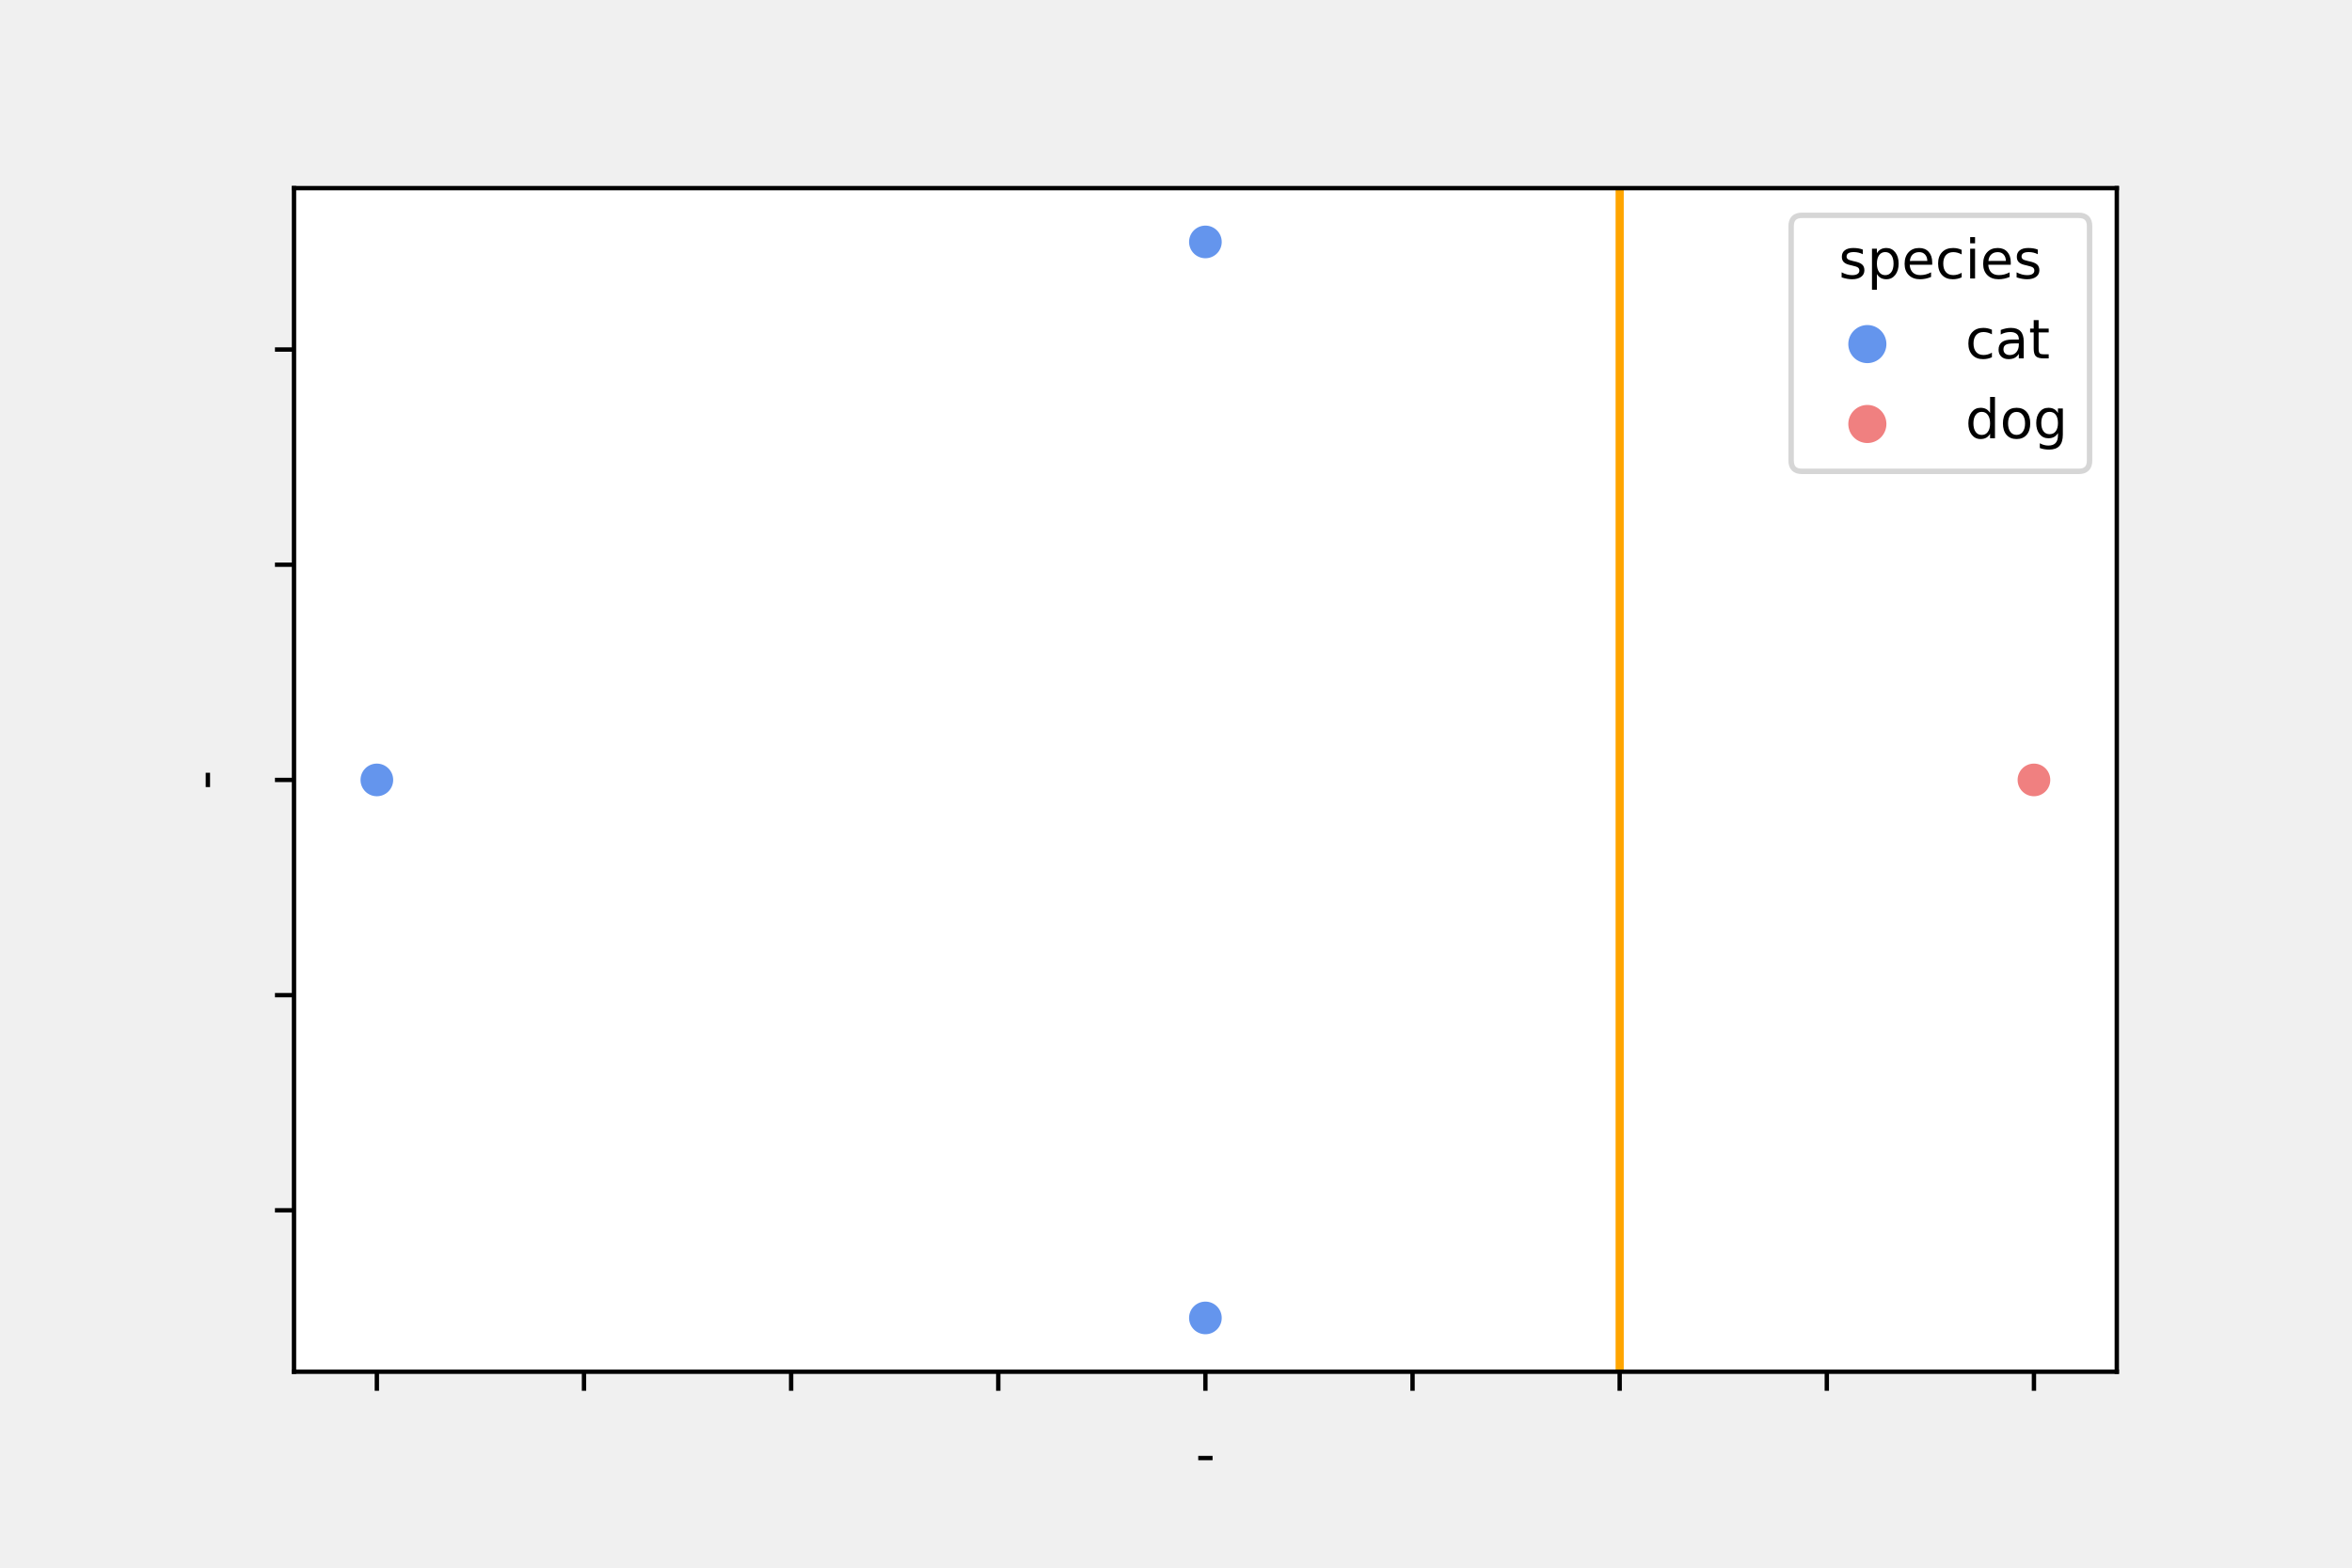
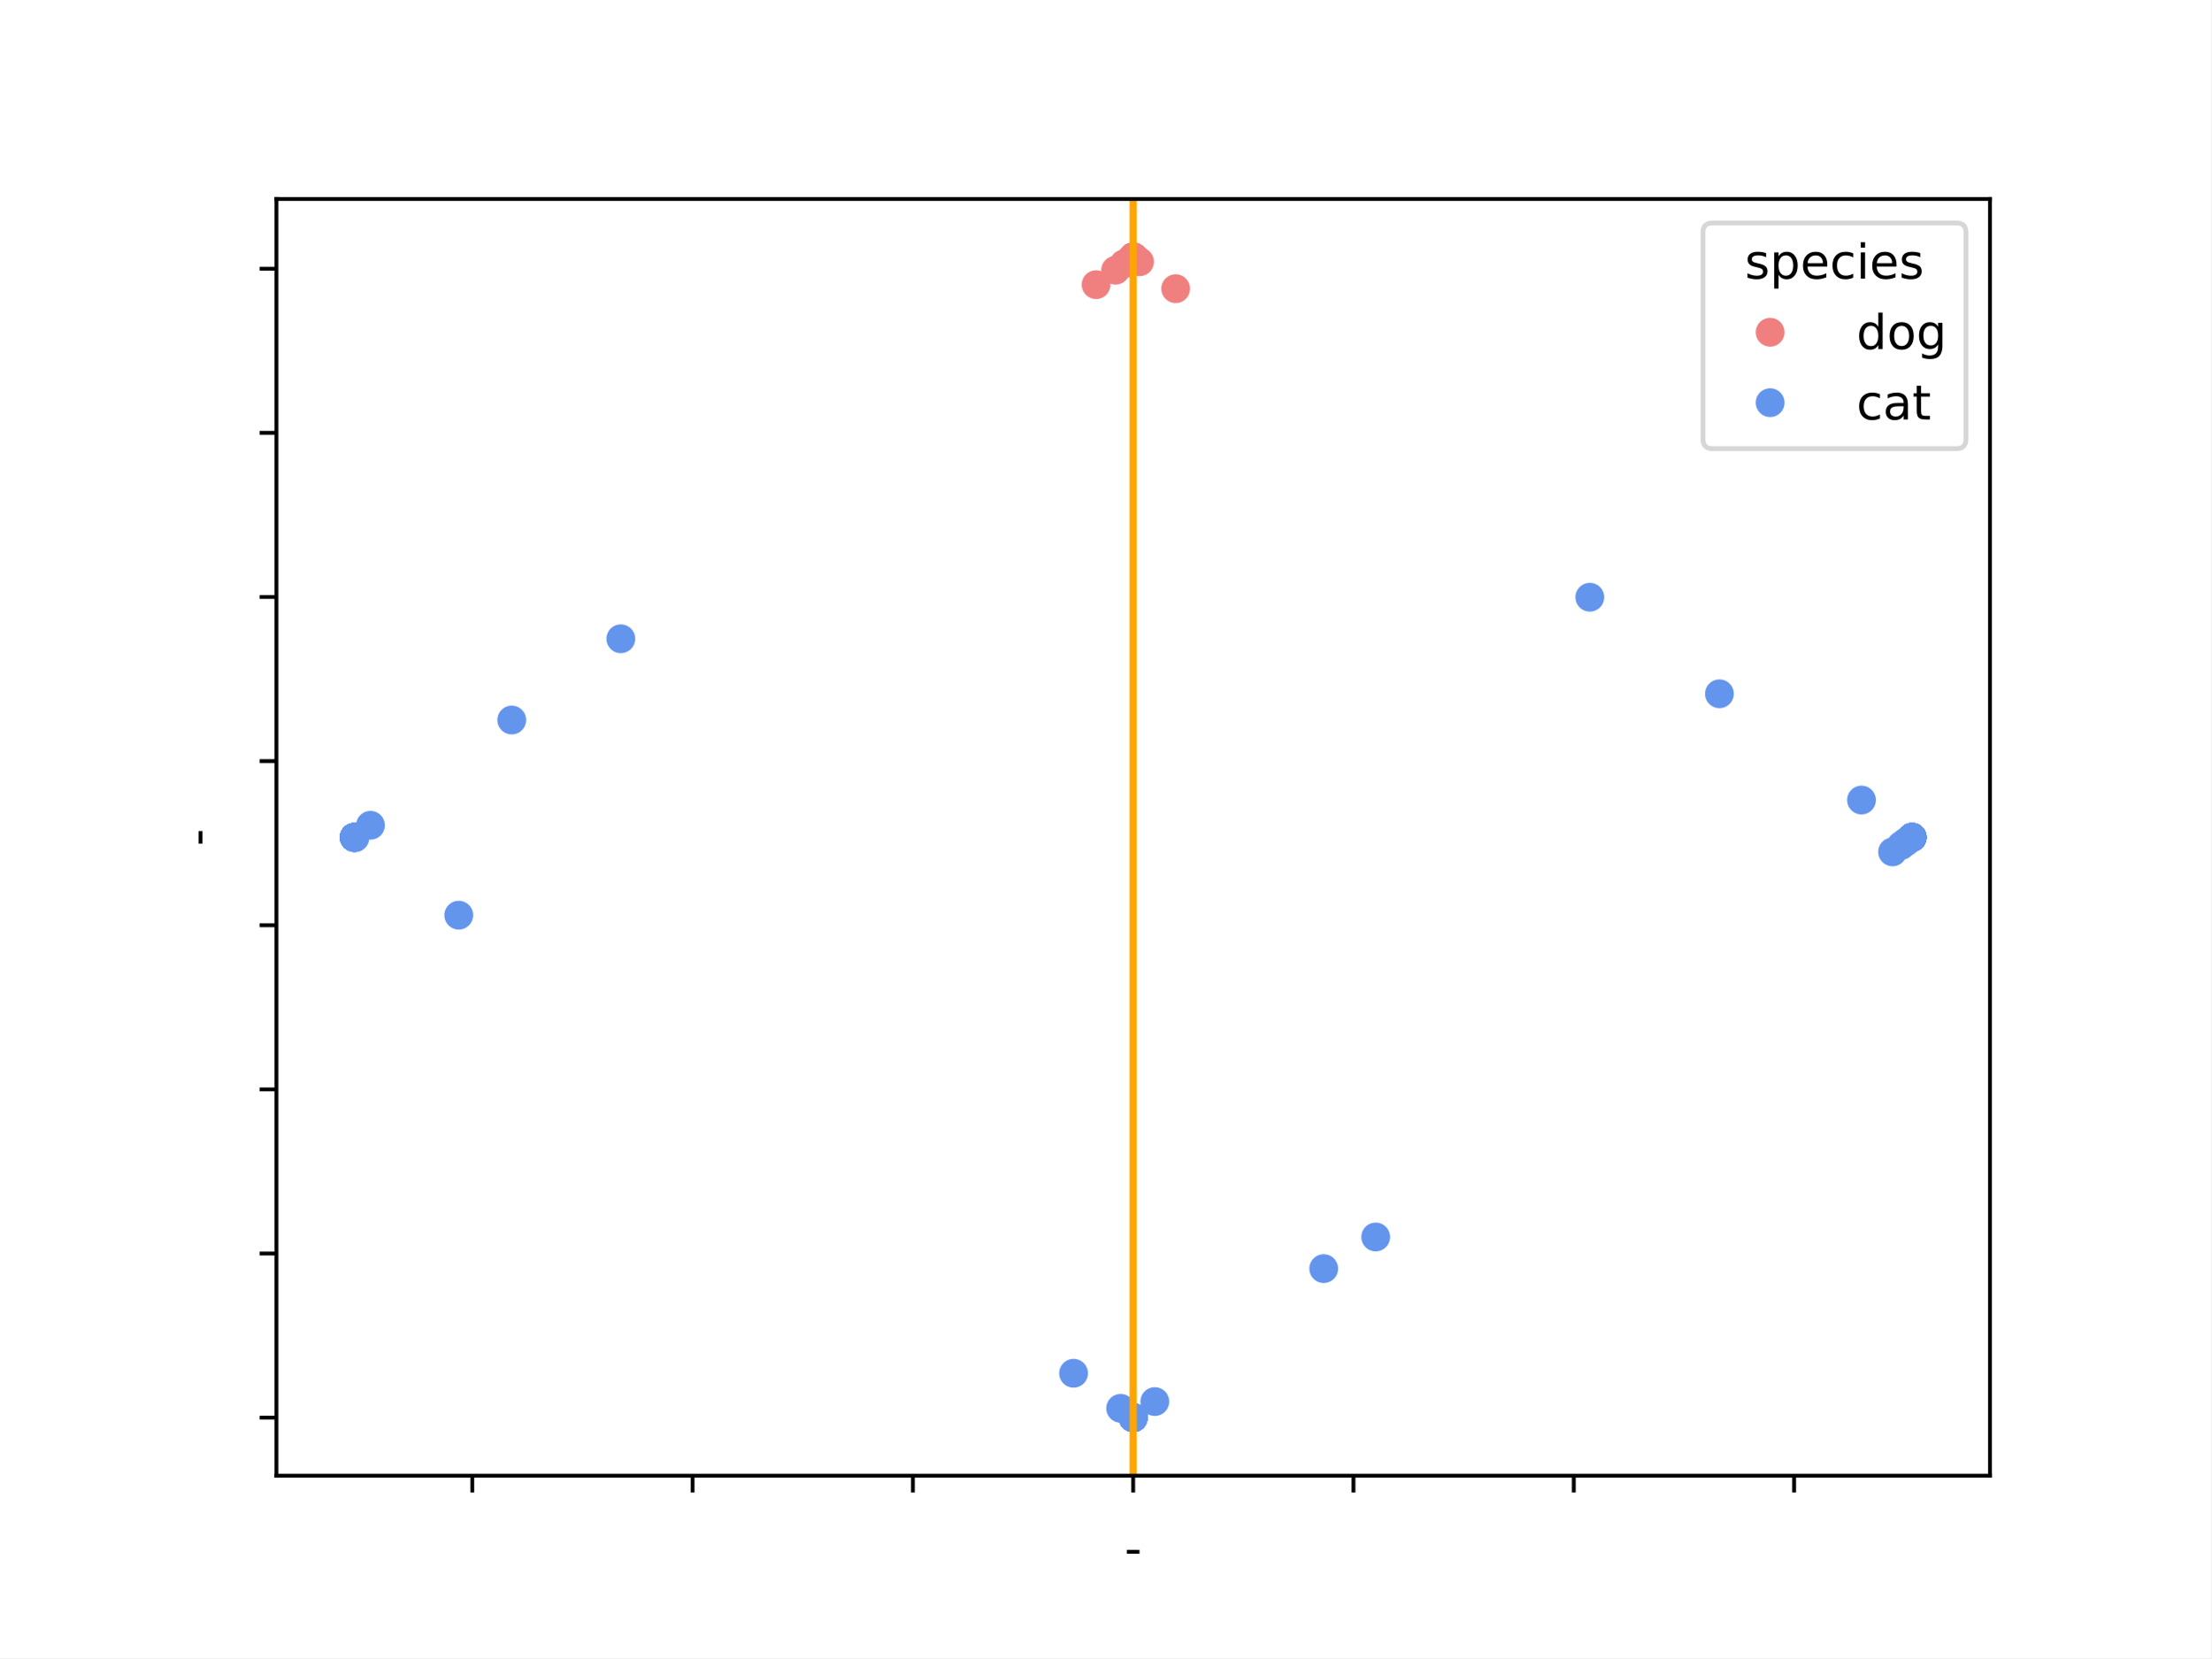
- <svg xmlns="http://www.w3.org/2000/svg" xmlns:xlink="http://www.w3.org/1999/xlink" width="432pt" height="288pt" viewBox="0 0 432 288" version="1.1">
+ <svg xmlns="http://www.w3.org/2000/svg" xmlns:xlink="http://www.w3.org/1999/xlink" width="460.8pt" height="345.6pt" viewBox="0 0 460.8 345.6" version="1.1">
  <defs>
    <style type="text/css">*{stroke-linejoin: round; stroke-linecap: butt}</style>
  </defs>
  <g id="figure_1">
    <g id="patch_1">
-       <path d="M 0 288  L 432 288  L 432 0  L 0 0  L 0 288  z " style="fill: none" />
+       <path d="M 0 345.6  L 460.8 345.6  L 460.8 0  L 0 0  z " style="fill: #ffffff" />
    </g>
    <g id="axes_1">
      <g id="patch_2">
-         <path d="M 54 252  L 388.8 252  L 388.8 34.56  L 54 34.56  z " style="fill: #ffffff" />
+         <path d="M 57.6 307.584  L 414.72 307.584  L 414.72 41.472  L 57.6 41.472  z " style="fill: #ffffff" />
      </g>
      <g id="PathCollection_1">
        <defs>
-           <path id="C0_0_7c1ac31b76" d="M 0 3  C 0.796 3 1.559 2.684 2.121 2.121  C 2.684 1.559 3 0.796 3 -0  C 3 -0.796 2.684 -1.559 2.121 -2.121  C 1.559 -2.684 0.796 -3 0 -3  C -0.796 -3 -1.559 -2.684 -2.121 -2.121  C -2.684 -1.559 -3 -0.796 -3 0  C -3 0.796 -2.684 1.559 -2.121 2.121  C -1.559 2.684 -0.796 3 0 3  z " />
+           <path id="C0_0_161a0742ba" d="M 0 3  C 0.796 3 1.559 2.684 2.121 2.121  C 2.684 1.559 3 0.796 3 -0  C 3 -0.796 2.684 -1.559 2.121 -2.121  C 1.559 -2.684 0.796 -3 0 -3  C -0.796 -3 -1.559 -2.684 -2.121 -2.121  C -2.684 -1.559 -3 -0.796 -3 0  C -3 0.796 -2.684 1.559 -2.121 2.121  C -1.559 2.684 -0.796 3 0 3  z " />
        </defs>
-         <g clip-path="url(#p0a32459f41)">
-           <use xlink:href="#C0_0_7c1ac31b76" x="69.218" y="143.28" style="fill: #6495ed" />
-         </g>
-         <g clip-path="url(#p0a32459f41)">
-           <use xlink:href="#C0_0_7c1ac31b76" x="221.4" y="44.444" style="fill: #6495ed" />
-         </g>
-         <g clip-path="url(#p0a32459f41)">
-           <use xlink:href="#C0_0_7c1ac31b76" x="373.582" y="143.28" style="fill: #f08080" />
-         </g>
-         <g clip-path="url(#p0a32459f41)">
-           <use xlink:href="#C0_0_7c1ac31b76" x="221.4" y="242.116" style="fill: #6495ed" />
-         </g>
-       </g>
-       <g id="PathCollection_2" />
-       <g id="PathCollection_3" />
+         <g clip-path="url(#pd7b8ea9a12)">
+           <use xlink:href="#C0_0_161a0742ba" x="236.143" y="53.581" style="fill: #f08080" />
+         </g>
+         <g clip-path="url(#pd7b8ea9a12)">
+           <use xlink:href="#C0_0_161a0742ba" x="77.207" y="172.014" style="fill: #6495ed" />
+         </g>
+         <g clip-path="url(#pd7b8ea9a12)">
+           <use xlink:href="#C0_0_161a0742ba" x="398.487" y="174.528" style="fill: #6495ed" />
+         </g>
+         <g clip-path="url(#pd7b8ea9a12)">
+           <use xlink:href="#C0_0_161a0742ba" x="236.16" y="295.488" style="fill: #6495ed" />
+         </g>
+         <g clip-path="url(#pd7b8ea9a12)">
+           <use xlink:href="#C0_0_161a0742ba" x="236.16" y="53.568" style="fill: #f08080" />
+         </g>
+         <g clip-path="url(#pd7b8ea9a12)">
+           <use xlink:href="#C0_0_161a0742ba" x="236.16" y="295.488" style="fill: #6495ed" />
+         </g>
+         <g clip-path="url(#pd7b8ea9a12)">
+           <use xlink:href="#C0_0_161a0742ba" x="397.884" y="174.978" style="fill: #6495ed" />
+         </g>
+         <g clip-path="url(#pd7b8ea9a12)">
+           <use xlink:href="#C0_0_161a0742ba" x="236.16" y="53.568" style="fill: #f08080" />
+         </g>
+         <g clip-path="url(#pd7b8ea9a12)">
+           <use xlink:href="#C0_0_161a0742ba" x="236.16" y="53.568" style="fill: #f08080" />
+         </g>
+         <g clip-path="url(#pd7b8ea9a12)">
+           <use xlink:href="#C0_0_161a0742ba" x="398.487" y="174.528" style="fill: #6495ed" />
+         </g>
+         <g clip-path="url(#pd7b8ea9a12)">
+           <use xlink:href="#C0_0_161a0742ba" x="236.16" y="53.568" style="fill: #f08080" />
+         </g>
+         <g clip-path="url(#pd7b8ea9a12)">
+           <use xlink:href="#C0_0_161a0742ba" x="398.487" y="174.528" style="fill: #6495ed" />
+         </g>
+         <g clip-path="url(#pd7b8ea9a12)">
+           <use xlink:href="#C0_0_161a0742ba" x="236.16" y="295.488" style="fill: #6495ed" />
+         </g>
+         <g clip-path="url(#pd7b8ea9a12)">
+           <use xlink:href="#C0_0_161a0742ba" x="331.323" y="124.48" style="fill: #6495ed" />
+         </g>
+         <g clip-path="url(#pd7b8ea9a12)">
+           <use xlink:href="#C0_0_161a0742ba" x="398.487" y="174.528" style="fill: #6495ed" />
+         </g>
+         <g clip-path="url(#pd7b8ea9a12)">
+           <use xlink:href="#C0_0_161a0742ba" x="387.944" y="166.754" style="fill: #6495ed" />
+         </g>
+         <g clip-path="url(#pd7b8ea9a12)">
+           <use xlink:href="#C0_0_161a0742ba" x="398.487" y="174.528" style="fill: #6495ed" />
+         </g>
+         <g clip-path="url(#pd7b8ea9a12)">
+           <use xlink:href="#C0_0_161a0742ba" x="236.16" y="53.568" style="fill: #f08080" />
+         </g>
+         <g clip-path="url(#pd7b8ea9a12)">
+           <use xlink:href="#C0_0_161a0742ba" x="236.16" y="53.568" style="fill: #f08080" />
+         </g>
+         <g clip-path="url(#pd7b8ea9a12)">
+           <use xlink:href="#C0_0_161a0742ba" x="236.16" y="53.568" style="fill: #f08080" />
+         </g>
+         <g clip-path="url(#pd7b8ea9a12)">
+           <use xlink:href="#C0_0_161a0742ba" x="236.16" y="53.568" style="fill: #f08080" />
+         </g>
+         <g clip-path="url(#pd7b8ea9a12)">
+           <use xlink:href="#C0_0_161a0742ba" x="398.487" y="174.528" style="fill: #6495ed" />
+         </g>
+         <g clip-path="url(#pd7b8ea9a12)">
+           <use xlink:href="#C0_0_161a0742ba" x="223.737" y="286.231" style="fill: #6495ed" />
+         </g>
+         <g clip-path="url(#pd7b8ea9a12)">
+           <use xlink:href="#C0_0_161a0742ba" x="73.956" y="174.62" style="fill: #6495ed" />
+         </g>
+         <g clip-path="url(#pd7b8ea9a12)">
+           <use xlink:href="#C0_0_161a0742ba" x="236.16" y="53.568" style="fill: #f08080" />
+         </g>
+         <g clip-path="url(#pd7b8ea9a12)">
+           <use xlink:href="#C0_0_161a0742ba" x="236.16" y="295.488" style="fill: #6495ed" />
+         </g>
+         <g clip-path="url(#pd7b8ea9a12)">
+           <use xlink:href="#C0_0_161a0742ba" x="245.014" y="60.165" style="fill: #f08080" />
+         </g>
+         <g clip-path="url(#pd7b8ea9a12)">
+           <use xlink:href="#C0_0_161a0742ba" x="73.833" y="174.528" style="fill: #6495ed" />
+         </g>
+         <g clip-path="url(#pd7b8ea9a12)">
+           <use xlink:href="#C0_0_161a0742ba" x="236.16" y="53.568" style="fill: #f08080" />
+         </g>
+         <g clip-path="url(#pd7b8ea9a12)">
+           <use xlink:href="#C0_0_161a0742ba" x="73.833" y="174.528" style="fill: #6495ed" />
+         </g>
+         <g clip-path="url(#pd7b8ea9a12)">
+           <use xlink:href="#C0_0_161a0742ba" x="236.16" y="295.488" style="fill: #6495ed" />
+         </g>
+         <g clip-path="url(#pd7b8ea9a12)">
+           <use xlink:href="#C0_0_161a0742ba" x="398.487" y="174.528" style="fill: #6495ed" />
+         </g>
+         <g clip-path="url(#pd7b8ea9a12)">
+           <use xlink:href="#C0_0_161a0742ba" x="73.833" y="174.528" style="fill: #6495ed" />
+         </g>
+         <g clip-path="url(#pd7b8ea9a12)">
+           <use xlink:href="#C0_0_161a0742ba" x="236.16" y="295.488" style="fill: #6495ed" />
+         </g>
+         <g clip-path="url(#pd7b8ea9a12)">
+           <use xlink:href="#C0_0_161a0742ba" x="73.833" y="174.528" style="fill: #6495ed" />
+         </g>
+         <g clip-path="url(#pd7b8ea9a12)">
+           <use xlink:href="#C0_0_161a0742ba" x="73.833" y="174.528" style="fill: #6495ed" />
+         </g>
+         <g clip-path="url(#pd7b8ea9a12)">
+           <use xlink:href="#C0_0_161a0742ba" x="236.16" y="53.568" style="fill: #f08080" />
+         </g>
+         <g clip-path="url(#pd7b8ea9a12)">
+           <use xlink:href="#C0_0_161a0742ba" x="236.16" y="53.568" style="fill: #f08080" />
+         </g>
+         <g clip-path="url(#pd7b8ea9a12)">
+           <use xlink:href="#C0_0_161a0742ba" x="236.16" y="53.568" style="fill: #f08080" />
+         </g>
+         <g clip-path="url(#pd7b8ea9a12)">
+           <use xlink:href="#C0_0_161a0742ba" x="398.487" y="174.528" style="fill: #6495ed" />
+         </g>
+         <g clip-path="url(#pd7b8ea9a12)">
+           <use xlink:href="#C0_0_161a0742ba" x="398.487" y="174.528" style="fill: #6495ed" />
+         </g>
+         <g clip-path="url(#pd7b8ea9a12)">
+           <use xlink:href="#C0_0_161a0742ba" x="236.16" y="53.568" style="fill: #f08080" />
+         </g>
+         <g clip-path="url(#pd7b8ea9a12)">
+           <use xlink:href="#C0_0_161a0742ba" x="398.485" y="174.53" style="fill: #6495ed" />
+         </g>
+         <g clip-path="url(#pd7b8ea9a12)">
+           <use xlink:href="#C0_0_161a0742ba" x="236.156" y="53.571" style="fill: #f08080" />
+         </g>
+         <g clip-path="url(#pd7b8ea9a12)">
+           <use xlink:href="#C0_0_161a0742ba" x="236.16" y="53.568" style="fill: #f08080" />
+         </g>
+         <g clip-path="url(#pd7b8ea9a12)">
+           <use xlink:href="#C0_0_161a0742ba" x="236.876" y="54.101" style="fill: #f08080" />
+         </g>
+         <g clip-path="url(#pd7b8ea9a12)">
+           <use xlink:href="#C0_0_161a0742ba" x="398.487" y="174.528" style="fill: #6495ed" />
+         </g>
+         <g clip-path="url(#pd7b8ea9a12)">
+           <use xlink:href="#C0_0_161a0742ba" x="233.548" y="293.542" style="fill: #6495ed" />
+         </g>
+         <g clip-path="url(#pd7b8ea9a12)">
+           <use xlink:href="#C0_0_161a0742ba" x="398.487" y="174.528" style="fill: #6495ed" />
+         </g>
+         <g clip-path="url(#pd7b8ea9a12)">
+           <use xlink:href="#C0_0_161a0742ba" x="398.487" y="174.528" style="fill: #6495ed" />
+         </g>
+         <g clip-path="url(#pd7b8ea9a12)">
+           <use xlink:href="#C0_0_161a0742ba" x="236.16" y="53.568" style="fill: #f08080" />
+         </g>
+         <g clip-path="url(#pd7b8ea9a12)">
+           <use xlink:href="#C0_0_161a0742ba" x="397.112" y="175.553" style="fill: #6495ed" />
+         </g>
+         <g clip-path="url(#pd7b8ea9a12)">
+           <use xlink:href="#C0_0_161a0742ba" x="236.16" y="295.488" style="fill: #6495ed" />
+         </g>
+         <g clip-path="url(#pd7b8ea9a12)">
+           <use xlink:href="#C0_0_161a0742ba" x="236.16" y="295.488" style="fill: #6495ed" />
+         </g>
+         <g clip-path="url(#pd7b8ea9a12)">
+           <use xlink:href="#C0_0_161a0742ba" x="236.16" y="295.488" style="fill: #6495ed" />
+         </g>
+         <g clip-path="url(#pd7b8ea9a12)">
+           <use xlink:href="#C0_0_161a0742ba" x="236.16" y="295.488" style="fill: #6495ed" />
+         </g>
+         <g clip-path="url(#pd7b8ea9a12)">
+           <use xlink:href="#C0_0_161a0742ba" x="236.16" y="295.488" style="fill: #6495ed" />
+         </g>
+         <g clip-path="url(#pd7b8ea9a12)">
+           <use xlink:href="#C0_0_161a0742ba" x="236.16" y="53.568" style="fill: #f08080" />
+         </g>
+         <g clip-path="url(#pd7b8ea9a12)">
+           <use xlink:href="#C0_0_161a0742ba" x="286.703" y="257.826" style="fill: #6495ed" />
+         </g>
+         <g clip-path="url(#pd7b8ea9a12)">
+           <use xlink:href="#C0_0_161a0742ba" x="237.49" y="54.559" style="fill: #f08080" />
+         </g>
+         <g clip-path="url(#pd7b8ea9a12)">
+           <use xlink:href="#C0_0_161a0742ba" x="236.16" y="295.488" style="fill: #6495ed" />
+         </g>
+         <g clip-path="url(#pd7b8ea9a12)">
+           <use xlink:href="#C0_0_161a0742ba" x="398.487" y="174.528" style="fill: #6495ed" />
+         </g>
+         <g clip-path="url(#pd7b8ea9a12)">
+           <use xlink:href="#C0_0_161a0742ba" x="398.487" y="174.528" style="fill: #6495ed" />
+         </g>
+         <g clip-path="url(#pd7b8ea9a12)">
+           <use xlink:href="#C0_0_161a0742ba" x="236.16" y="295.488" style="fill: #6495ed" />
+         </g>
+         <g clip-path="url(#pd7b8ea9a12)">
+           <use xlink:href="#C0_0_161a0742ba" x="236.16" y="53.568" style="fill: #f08080" />
+         </g>
+         <g clip-path="url(#pd7b8ea9a12)">
+           <use xlink:href="#C0_0_161a0742ba" x="398.487" y="174.528" style="fill: #6495ed" />
+         </g>
+         <g clip-path="url(#pd7b8ea9a12)">
+           <use xlink:href="#C0_0_161a0742ba" x="73.833" y="174.528" style="fill: #6495ed" />
+         </g>
+         <g clip-path="url(#pd7b8ea9a12)">
+           <use xlink:href="#C0_0_161a0742ba" x="236.16" y="295.488" style="fill: #6495ed" />
+         </g>
+         <g clip-path="url(#pd7b8ea9a12)">
+           <use xlink:href="#C0_0_161a0742ba" x="73.833" y="174.528" style="fill: #6495ed" />
+         </g>
+         <g clip-path="url(#pd7b8ea9a12)">
+           <use xlink:href="#C0_0_161a0742ba" x="394.42" y="177.559" style="fill: #6495ed" />
+         </g>
+         <g clip-path="url(#pd7b8ea9a12)">
+           <use xlink:href="#C0_0_161a0742ba" x="398.487" y="174.528" style="fill: #6495ed" />
+         </g>
+         <g clip-path="url(#pd7b8ea9a12)">
+           <use xlink:href="#C0_0_161a0742ba" x="275.867" y="264.419" style="fill: #6495ed" />
+         </g>
+         <g clip-path="url(#pd7b8ea9a12)">
+           <use xlink:href="#C0_0_161a0742ba" x="398.486" y="174.527" style="fill: #6495ed" />
+         </g>
+         <g clip-path="url(#pd7b8ea9a12)">
+           <use xlink:href="#C0_0_161a0742ba" x="73.833" y="174.528" style="fill: #6495ed" />
+         </g>
+         <g clip-path="url(#pd7b8ea9a12)">
+           <use xlink:href="#C0_0_161a0742ba" x="73.833" y="174.528" style="fill: #6495ed" />
+         </g>
+         <g clip-path="url(#pd7b8ea9a12)">
+           <use xlink:href="#C0_0_161a0742ba" x="236.134" y="295.469" style="fill: #6495ed" />
+         </g>
+         <g clip-path="url(#pd7b8ea9a12)">
+           <use xlink:href="#C0_0_161a0742ba" x="236.16" y="295.488" style="fill: #6495ed" />
+         </g>
+         <g clip-path="url(#pd7b8ea9a12)">
+           <use xlink:href="#C0_0_161a0742ba" x="236.16" y="53.568" style="fill: #f08080" />
+         </g>
+         <g clip-path="url(#pd7b8ea9a12)">
+           <use xlink:href="#C0_0_161a0742ba" x="398.486" y="174.529" style="fill: #6495ed" />
+         </g>
+         <g clip-path="url(#pd7b8ea9a12)">
+           <use xlink:href="#C0_0_161a0742ba" x="73.833" y="174.528" style="fill: #6495ed" />
+         </g>
+         <g clip-path="url(#pd7b8ea9a12)">
+           <use xlink:href="#C0_0_161a0742ba" x="358.335" y="144.608" style="fill: #6495ed" />
+         </g>
+         <g clip-path="url(#pd7b8ea9a12)">
+           <use xlink:href="#C0_0_161a0742ba" x="236.16" y="295.488" style="fill: #6495ed" />
+         </g>
+         <g clip-path="url(#pd7b8ea9a12)">
+           <use xlink:href="#C0_0_161a0742ba" x="398.487" y="174.528" style="fill: #6495ed" />
+         </g>
+         <g clip-path="url(#pd7b8ea9a12)">
+           <use xlink:href="#C0_0_161a0742ba" x="398.487" y="174.528" style="fill: #6495ed" />
+         </g>
+         <g clip-path="url(#pd7b8ea9a12)">
+           <use xlink:href="#C0_0_161a0742ba" x="398.487" y="174.528" style="fill: #6495ed" />
+         </g>
+         <g clip-path="url(#pd7b8ea9a12)">
+           <use xlink:href="#C0_0_161a0742ba" x="398.384" y="174.604" style="fill: #6495ed" />
+         </g>
+         <g clip-path="url(#pd7b8ea9a12)">
+           <use xlink:href="#C0_0_161a0742ba" x="398.487" y="174.528" style="fill: #6495ed" />
+         </g>
+         <g clip-path="url(#pd7b8ea9a12)">
+           <use xlink:href="#C0_0_161a0742ba" x="398.487" y="174.528" style="fill: #6495ed" />
+         </g>
+         <g clip-path="url(#pd7b8ea9a12)">
+           <use xlink:href="#C0_0_161a0742ba" x="73.833" y="174.528" style="fill: #6495ed" />
+         </g>
+         <g clip-path="url(#pd7b8ea9a12)">
+           <use xlink:href="#C0_0_161a0742ba" x="73.833" y="174.528" style="fill: #6495ed" />
+         </g>
+         <g clip-path="url(#pd7b8ea9a12)">
+           <use xlink:href="#C0_0_161a0742ba" x="236.158" y="53.57" style="fill: #f08080" />
+         </g>
+         <g clip-path="url(#pd7b8ea9a12)">
+           <use xlink:href="#C0_0_161a0742ba" x="398.487" y="174.528" style="fill: #6495ed" />
+         </g>
+         <g clip-path="url(#pd7b8ea9a12)">
+           <use xlink:href="#C0_0_161a0742ba" x="396.215" y="176.221" style="fill: #6495ed" />
+         </g>
+         <g clip-path="url(#pd7b8ea9a12)">
+           <use xlink:href="#C0_0_161a0742ba" x="398.487" y="174.528" style="fill: #6495ed" />
+         </g>
+         <g clip-path="url(#pd7b8ea9a12)">
+           <use xlink:href="#C0_0_161a0742ba" x="236.161" y="295.487" style="fill: #6495ed" />
+         </g>
+         <g clip-path="url(#pd7b8ea9a12)">
+           <use xlink:href="#C0_0_161a0742ba" x="236.15" y="295.481" style="fill: #6495ed" />
+         </g>
+         <g clip-path="url(#pd7b8ea9a12)">
+           <use xlink:href="#C0_0_161a0742ba" x="234.269" y="54.977" style="fill: #f08080" />
+         </g>
+         <g clip-path="url(#pd7b8ea9a12)">
+           <use xlink:href="#C0_0_161a0742ba" x="236.16" y="53.568" style="fill: #f08080" />
+         </g>
+         <g clip-path="url(#pd7b8ea9a12)">
+           <use xlink:href="#C0_0_161a0742ba" x="106.649" y="150.074" style="fill: #6495ed" />
+         </g>
+         <g clip-path="url(#pd7b8ea9a12)">
+           <use xlink:href="#C0_0_161a0742ba" x="236.16" y="53.568" style="fill: #f08080" />
+         </g>
+         <g clip-path="url(#pd7b8ea9a12)">
+           <use xlink:href="#C0_0_161a0742ba" x="73.833" y="174.528" style="fill: #6495ed" />
+         </g>
+         <g clip-path="url(#pd7b8ea9a12)">
+           <use xlink:href="#C0_0_161a0742ba" x="236.16" y="295.488" style="fill: #6495ed" />
+         </g>
+         <g clip-path="url(#pd7b8ea9a12)">
+           <use xlink:href="#C0_0_161a0742ba" x="236.16" y="295.488" style="fill: #6495ed" />
+         </g>
+         <g clip-path="url(#pd7b8ea9a12)">
+           <use xlink:href="#C0_0_161a0742ba" x="232.493" y="56.314" style="fill: #f08080" />
+         </g>
+         <g clip-path="url(#pd7b8ea9a12)">
+           <use xlink:href="#C0_0_161a0742ba" x="236.16" y="53.568" style="fill: #f08080" />
+         </g>
+         <g clip-path="url(#pd7b8ea9a12)">
+           <use xlink:href="#C0_0_161a0742ba" x="236.16" y="295.488" style="fill: #6495ed" />
+         </g>
+         <g clip-path="url(#pd7b8ea9a12)">
+           <use xlink:href="#C0_0_161a0742ba" x="236.16" y="53.568" style="fill: #f08080" />
+         </g>
+         <g clip-path="url(#pd7b8ea9a12)">
+           <use xlink:href="#C0_0_161a0742ba" x="236.16" y="295.488" style="fill: #6495ed" />
+         </g>
+         <g clip-path="url(#pd7b8ea9a12)">
+           <use xlink:href="#C0_0_161a0742ba" x="236.16" y="295.488" style="fill: #6495ed" />
+         </g>
+         <g clip-path="url(#pd7b8ea9a12)">
+           <use xlink:href="#C0_0_161a0742ba" x="236.127" y="53.593" style="fill: #f08080" />
+         </g>
+         <g clip-path="url(#pd7b8ea9a12)">
+           <use xlink:href="#C0_0_161a0742ba" x="236.16" y="53.568" style="fill: #f08080" />
+         </g>
+         <g clip-path="url(#pd7b8ea9a12)">
+           <use xlink:href="#C0_0_161a0742ba" x="398.487" y="174.528" style="fill: #6495ed" />
+         </g>
+         <g clip-path="url(#pd7b8ea9a12)">
+           <use xlink:href="#C0_0_161a0742ba" x="95.605" y="190.752" style="fill: #6495ed" />
+         </g>
+         <g clip-path="url(#pd7b8ea9a12)">
+           <use xlink:href="#C0_0_161a0742ba" x="236.16" y="295.488" style="fill: #6495ed" />
+         </g>
+         <g clip-path="url(#pd7b8ea9a12)">
+           <use xlink:href="#C0_0_161a0742ba" x="236.16" y="295.488" style="fill: #6495ed" />
+         </g>
+         <g clip-path="url(#pd7b8ea9a12)">
+           <use xlink:href="#C0_0_161a0742ba" x="236.16" y="295.488" style="fill: #6495ed" />
+         </g>
+         <g clip-path="url(#pd7b8ea9a12)">
+           <use xlink:href="#C0_0_161a0742ba" x="73.833" y="174.528" style="fill: #6495ed" />
+         </g>
+         <g clip-path="url(#pd7b8ea9a12)">
+           <use xlink:href="#C0_0_161a0742ba" x="236.16" y="53.568" style="fill: #f08080" />
+         </g>
+         <g clip-path="url(#pd7b8ea9a12)">
+           <use xlink:href="#C0_0_161a0742ba" x="398.487" y="174.528" style="fill: #6495ed" />
+         </g>
+         <g clip-path="url(#pd7b8ea9a12)">
+           <use xlink:href="#C0_0_161a0742ba" x="73.833" y="174.528" style="fill: #6495ed" />
+         </g>
+         <g clip-path="url(#pd7b8ea9a12)">
+           <use xlink:href="#C0_0_161a0742ba" x="236.16" y="53.568" style="fill: #f08080" />
+         </g>
+         <g clip-path="url(#pd7b8ea9a12)">
+           <use xlink:href="#C0_0_161a0742ba" x="236.16" y="53.568" style="fill: #f08080" />
+         </g>
+         <g clip-path="url(#pd7b8ea9a12)">
+           <use xlink:href="#C0_0_161a0742ba" x="240.663" y="292.133" style="fill: #6495ed" />
+         </g>
+         <g clip-path="url(#pd7b8ea9a12)">
+           <use xlink:href="#C0_0_161a0742ba" x="236.16" y="295.488" style="fill: #6495ed" />
+         </g>
+         <g clip-path="url(#pd7b8ea9a12)">
+           <use xlink:href="#C0_0_161a0742ba" x="398.487" y="174.528" style="fill: #6495ed" />
+         </g>
+         <g clip-path="url(#pd7b8ea9a12)">
+           <use xlink:href="#C0_0_161a0742ba" x="236.16" y="295.488" style="fill: #6495ed" />
+         </g>
+         <g clip-path="url(#pd7b8ea9a12)">
+           <use xlink:href="#C0_0_161a0742ba" x="73.833" y="174.528" style="fill: #6495ed" />
+         </g>
+         <g clip-path="url(#pd7b8ea9a12)">
+           <use xlink:href="#C0_0_161a0742ba" x="236.16" y="295.488" style="fill: #6495ed" />
+         </g>
+         <g clip-path="url(#pd7b8ea9a12)">
+           <use xlink:href="#C0_0_161a0742ba" x="236.16" y="295.488" style="fill: #6495ed" />
+         </g>
+         <g clip-path="url(#pd7b8ea9a12)">
+           <use xlink:href="#C0_0_161a0742ba" x="398.487" y="174.528" style="fill: #6495ed" />
+         </g>
+         <g clip-path="url(#pd7b8ea9a12)">
+           <use xlink:href="#C0_0_161a0742ba" x="398.487" y="174.528" style="fill: #6495ed" />
+         </g>
+         <g clip-path="url(#pd7b8ea9a12)">
+           <use xlink:href="#C0_0_161a0742ba" x="236.16" y="53.568" style="fill: #f08080" />
+         </g>
+         <g clip-path="url(#pd7b8ea9a12)">
+           <use xlink:href="#C0_0_161a0742ba" x="236.16" y="53.568" style="fill: #f08080" />
+         </g>
+         <g clip-path="url(#pd7b8ea9a12)">
+           <use xlink:href="#C0_0_161a0742ba" x="228.428" y="59.33" style="fill: #f08080" />
+         </g>
+         <g clip-path="url(#pd7b8ea9a12)">
+           <use xlink:href="#C0_0_161a0742ba" x="236.16" y="53.568" style="fill: #f08080" />
+         </g>
+         <g clip-path="url(#pd7b8ea9a12)">
+           <use xlink:href="#C0_0_161a0742ba" x="73.833" y="174.528" style="fill: #6495ed" />
+         </g>
+         <g clip-path="url(#pd7b8ea9a12)">
+           <use xlink:href="#C0_0_161a0742ba" x="73.833" y="174.528" style="fill: #6495ed" />
+         </g>
+         <g clip-path="url(#pd7b8ea9a12)">
+           <use xlink:href="#C0_0_161a0742ba" x="129.378" y="133.138" style="fill: #6495ed" />
+         </g>
+         <g clip-path="url(#pd7b8ea9a12)">
+           <use xlink:href="#C0_0_161a0742ba" x="398.487" y="174.528" style="fill: #6495ed" />
+         </g>
+         <g clip-path="url(#pd7b8ea9a12)">
+           <use xlink:href="#C0_0_161a0742ba" x="398.452" y="174.554" style="fill: #6495ed" />
+         </g>
+         <g clip-path="url(#pd7b8ea9a12)">
+           <use xlink:href="#C0_0_161a0742ba" x="236.515" y="53.834" style="fill: #f08080" />
+         </g>
+         <g clip-path="url(#pd7b8ea9a12)">
+           <use xlink:href="#C0_0_161a0742ba" x="73.833" y="174.528" style="fill: #6495ed" />
+         </g>
+         <g clip-path="url(#pd7b8ea9a12)">
+           <use xlink:href="#C0_0_161a0742ba" x="73.833" y="174.528" style="fill: #6495ed" />
+         </g>
+         <g clip-path="url(#pd7b8ea9a12)">
+           <use xlink:href="#C0_0_161a0742ba" x="73.833" y="174.528" style="fill: #6495ed" />
+         </g>
+         <g clip-path="url(#pd7b8ea9a12)">
+           <use xlink:href="#C0_0_161a0742ba" x="236.16" y="53.568" style="fill: #f08080" />
+         </g>
+         <g clip-path="url(#pd7b8ea9a12)">
+           <use xlink:href="#C0_0_161a0742ba" x="398.487" y="174.528" style="fill: #6495ed" />
+         </g>
+         <g clip-path="url(#pd7b8ea9a12)">
+           <use xlink:href="#C0_0_161a0742ba" x="73.833" y="174.528" style="fill: #6495ed" />
+         </g>
+         <g clip-path="url(#pd7b8ea9a12)">
+           <use xlink:href="#C0_0_161a0742ba" x="236.161" y="295.487" style="fill: #6495ed" />
+         </g>
+         <g clip-path="url(#pd7b8ea9a12)">
+           <use xlink:href="#C0_0_161a0742ba" x="236.16" y="53.568" style="fill: #f08080" />
+         </g>
+         <g clip-path="url(#pd7b8ea9a12)">
+           <use xlink:href="#C0_0_161a0742ba" x="236.16" y="295.488" style="fill: #6495ed" />
+         </g>
+       </g>
      <g id="matplotlib.axis_1">
        <g id="xtick_1">
          <g id="line2d_1">
            <defs>
-               <path id="mc8112e1669" d="M 0 0  L 0 3.5  " style="stroke: #000000; stroke-width: 0.8" />
+               <path id="m1e0f37a543" d="M 0 0  L 0 3.5  " style="stroke: #000000; stroke-width: 0.8" />
            </defs>
            <g>
-               <use xlink:href="#mc8112e1669" x="69.218" y="252" style="stroke: #000000; stroke-width: 0.8" />
+               <use xlink:href="#m1e0f37a543" x="98.421" y="307.584" style="stroke: #000000; stroke-width: 0.8" />
            </g>
          </g>
        </g>
        <g id="xtick_2">
          <g id="line2d_2">
            <g>
-               <use xlink:href="#mc8112e1669" x="107.264" y="252" style="stroke: #000000; stroke-width: 0.8" />
+               <use xlink:href="#m1e0f37a543" x="144.334" y="307.584" style="stroke: #000000; stroke-width: 0.8" />
            </g>
          </g>
        </g>
        <g id="xtick_3">
          <g id="line2d_3">
            <g>
-               <use xlink:href="#mc8112e1669" x="145.309" y="252" style="stroke: #000000; stroke-width: 0.8" />
+               <use xlink:href="#m1e0f37a543" x="190.247" y="307.584" style="stroke: #000000; stroke-width: 0.8" />
            </g>
          </g>
        </g>
        <g id="xtick_4">
          <g id="line2d_4">
            <g>
-               <use xlink:href="#mc8112e1669" x="183.355" y="252" style="stroke: #000000; stroke-width: 0.8" />
+               <use xlink:href="#m1e0f37a543" x="236.16" y="307.584" style="stroke: #000000; stroke-width: 0.8" />
            </g>
          </g>
        </g>
        <g id="xtick_5">
          <g id="line2d_5">
            <g>
-               <use xlink:href="#mc8112e1669" x="221.4" y="252" style="stroke: #000000; stroke-width: 0.8" />
+               <use xlink:href="#m1e0f37a543" x="282.073" y="307.584" style="stroke: #000000; stroke-width: 0.8" />
            </g>
          </g>
        </g>
        <g id="xtick_6">
          <g id="line2d_6">
            <g>
-               <use xlink:href="#mc8112e1669" x="259.445" y="252" style="stroke: #000000; stroke-width: 0.8" />
+               <use xlink:href="#m1e0f37a543" x="327.986" y="307.584" style="stroke: #000000; stroke-width: 0.8" />
            </g>
          </g>
        </g>
        <g id="xtick_7">
          <g id="line2d_7">
            <g>
-               <use xlink:href="#mc8112e1669" x="297.491" y="252" style="stroke: #000000; stroke-width: 0.8" />
-             </g>
-           </g>
-         </g>
-         <g id="xtick_8">
-           <g id="line2d_8">
-             <g>
-               <use xlink:href="#mc8112e1669" x="335.536" y="252" style="stroke: #000000; stroke-width: 0.8" />
-             </g>
-           </g>
-         </g>
-         <g id="xtick_9">
-           <g id="line2d_9">
-             <g>
-               <use xlink:href="#mc8112e1669" x="373.582" y="252" style="stroke: #000000; stroke-width: 0.8" />
+               <use xlink:href="#m1e0f37a543" x="373.899" y="307.584" style="stroke: #000000; stroke-width: 0.8" />
            </g>
          </g>
        </g>
        <g id="text_1">
-           <g transform="translate(219.5961 270.5984)scale(0.1 -0.1)">
+           <g transform="translate(234.3561 326.1824) scale(0.1 -0.1)">
            <defs>
              <path id="DejaVuSans-2d" d="M 313 2009  L 1997 2009  L 1997 1497  L 313 1497  L 313 2009  z " transform="scale(0.015625)" />
            </defs>
            <use xlink:href="#DejaVuSans-2d" />
          </g>
        </g>
      </g>
      <g id="matplotlib.axis_2">
        <g id="ytick_1">
+           <g id="line2d_8">
+             <defs>
+               <path id="mf8a4e800e2" d="M 0 0  L -3.5 0  " style="stroke: #000000; stroke-width: 0.8" />
+             </defs>
+             <g>
+               <use xlink:href="#mf8a4e800e2" x="57.6" y="295.488" style="stroke: #000000; stroke-width: 0.8" />
+             </g>
+           </g>
+         </g>
+         <g id="ytick_2">
+           <g id="line2d_9">
+             <g>
+               <use xlink:href="#mf8a4e800e2" x="57.6" y="261.275" style="stroke: #000000; stroke-width: 0.8" />
+             </g>
+           </g>
+         </g>
+         <g id="ytick_3">
          <g id="line2d_10">
-             <defs>
-               <path id="m864d914cfe" d="M 0 0  L -3.5 0  " style="stroke: #000000; stroke-width: 0.8" />
-             </defs>
-             <g>
-               <use xlink:href="#m864d914cfe" x="54" y="222.349" style="stroke: #000000; stroke-width: 0.8" />
-             </g>
-           </g>
-         </g>
-         <g id="ytick_2">
+             <g>
+               <use xlink:href="#mf8a4e800e2" x="57.6" y="227.063" style="stroke: #000000; stroke-width: 0.8" />
+             </g>
+           </g>
+         </g>
+         <g id="ytick_4">
          <g id="line2d_11">
            <g>
-               <use xlink:href="#m864d914cfe" x="54" y="182.815" style="stroke: #000000; stroke-width: 0.8" />
-             </g>
-           </g>
-         </g>
-         <g id="ytick_3">
+               <use xlink:href="#mf8a4e800e2" x="57.6" y="192.85" style="stroke: #000000; stroke-width: 0.8" />
+             </g>
+           </g>
+         </g>
+         <g id="ytick_5">
          <g id="line2d_12">
            <g>
-               <use xlink:href="#m864d914cfe" x="54" y="143.28" style="stroke: #000000; stroke-width: 0.8" />
-             </g>
-           </g>
-         </g>
-         <g id="ytick_4">
+               <use xlink:href="#mf8a4e800e2" x="57.6" y="158.637" style="stroke: #000000; stroke-width: 0.8" />
+             </g>
+           </g>
+         </g>
+         <g id="ytick_6">
          <g id="line2d_13">
            <g>
-               <use xlink:href="#m864d914cfe" x="54" y="103.745" style="stroke: #000000; stroke-width: 0.8" />
-             </g>
-           </g>
-         </g>
-         <g id="ytick_5">
+               <use xlink:href="#mf8a4e800e2" x="57.6" y="124.425" style="stroke: #000000; stroke-width: 0.8" />
+             </g>
+           </g>
+         </g>
+         <g id="ytick_7">
          <g id="line2d_14">
            <g>
-               <use xlink:href="#m864d914cfe" x="54" y="64.211" style="stroke: #000000; stroke-width: 0.8" />
+               <use xlink:href="#mf8a4e800e2" x="57.6" y="90.212" style="stroke: #000000; stroke-width: 0.8" />
+             </g>
+           </g>
+         </g>
+         <g id="ytick_8">
+           <g id="line2d_15">
+             <g>
+               <use xlink:href="#mf8a4e800e2" x="57.6" y="55.999" style="stroke: #000000; stroke-width: 0.8" />
            </g>
          </g>
        </g>
        <g id="text_2">
-           <g transform="translate(40.92031 145.0839)rotate(-90)scale(0.1 -0.1)">
+           <g transform="translate(44.52031 176.3319) rotate(-90) scale(0.1 -0.1)">
            <use xlink:href="#DejaVuSans-2d" />
          </g>
        </g>
      </g>
-       <g id="line2d_15">
-         <path d="M 297.491 252  L 297.491 34.56  " clip-path="url(#p0a32459f41)" style="fill: none; stroke: #ffa500; stroke-width: 1.5; stroke-linecap: square" />
+       <g id="line2d_16" />
+       <g id="line2d_17" />
+       <g id="line2d_18">
+         <path d="M 236.16 307.584  L 236.16 41.472  " clip-path="url(#pd7b8ea9a12)" style="fill: none; stroke: #ffa500; stroke-width: 1.5; stroke-linecap: square" />
      </g>
      <g id="patch_3">
-         <path d="M 54 252  L 54 34.56  " style="fill: none; stroke: #000000; stroke-width: 0.8; stroke-linejoin: miter; stroke-linecap: square" />
+         <path d="M 57.6 307.584  L 57.6 41.472  " style="fill: none; stroke: #000000; stroke-width: 0.8; stroke-linejoin: miter; stroke-linecap: square" />
      </g>
      <g id="patch_4">
-         <path d="M 388.8 252  L 388.8 34.56  " style="fill: none; stroke: #000000; stroke-width: 0.8; stroke-linejoin: miter; stroke-linecap: square" />
+         <path d="M 414.72 307.584  L 414.72 41.472  " style="fill: none; stroke: #000000; stroke-width: 0.8; stroke-linejoin: miter; stroke-linecap: square" />
      </g>
      <g id="patch_5">
-         <path d="M 54 252  L 388.8 252  " style="fill: none; stroke: #000000; stroke-width: 0.8; stroke-linejoin: miter; stroke-linecap: square" />
+         <path d="M 57.6 307.584  L 414.72 307.584  " style="fill: none; stroke: #000000; stroke-width: 0.8; stroke-linejoin: miter; stroke-linecap: square" />
      </g>
      <g id="patch_6">
-         <path d="M 54 34.56  L 388.8 34.56  " style="fill: none; stroke: #000000; stroke-width: 0.8; stroke-linejoin: miter; stroke-linecap: square" />
+         <path d="M 57.6 41.472  L 414.72 41.472  " style="fill: none; stroke: #000000; stroke-width: 0.8; stroke-linejoin: miter; stroke-linecap: square" />
      </g>
      <g id="legend_1">
        <g id="patch_7">
-           <path d="M 330.984 86.594  L 381.8 86.594  Q 383.8 86.594 383.8 84.594  L 383.8 41.56  Q 383.8 39.56 381.8 39.56  L 330.984 39.56  Q 328.984 39.56 328.984 41.56  L 328.984 84.594  Q 328.984 86.594 330.984 86.594  z " style="fill: #ffffff; opacity: 0.8; stroke: #cccccc; stroke-linejoin: miter" />
+           <path d="M 356.904 93.506  L 407.72 93.506  Q 409.72 93.506 409.72 91.506  L 409.72 48.472  Q 409.72 46.472 407.72 46.472  L 356.904 46.472  Q 354.904 46.472 354.904 48.472  L 354.904 91.506  Q 354.904 93.506 356.904 93.506  z " style="fill: #ffffff; opacity: 0.8; stroke: #cccccc; stroke-linejoin: miter" />
        </g>
        <g id="text_3">
-           <g transform="translate(337.7172 51.15844)scale(0.1 -0.1)">
+           <g transform="translate(363.6372 58.07044) scale(0.1 -0.1)">
            <defs>
              <path id="DejaVuSans-73" d="M 2834 3397  L 2834 2853  Q 2591 2978 2328 3040  Q 2066 3103 1784 3103  Q 1356 3103 1142 2972  Q 928 2841 928 2578  Q 928 2378 1081 2264  Q 1234 2150 1697 2047  L 1894 2003  Q 2506 1872 2764 1633  Q 3022 1394 3022 966  Q 3022 478 2636 193  Q 2250 -91 1575 -91  Q 1294 -91 989 -36  Q 684 19 347 128  L 347 722  Q 666 556 975 473  Q 1284 391 1588 391  Q 1994 391 2212 530  Q 2431 669 2431 922  Q 2431 1156 2273 1281  Q 2116 1406 1581 1522  L 1381 1569  Q 847 1681 609 1914  Q 372 2147 372 2553  Q 372 3047 722 3315  Q 1072 3584 1716 3584  Q 2034 3584 2315 3537  Q 2597 3491 2834 3397  z " transform="scale(0.015625)" />
              <path id="DejaVuSans-70" d="M 1159 525  L 1159 -1331  L 581 -1331  L 581 3500  L 1159 3500  L 1159 2969  Q 1341 3281 1617 3432  Q 1894 3584 2278 3584  Q 2916 3584 3314 3078  Q 3713 2572 3713 1747  Q 3713 922 3314 415  Q 2916 -91 2278 -91  Q 1894 -91 1617 61  Q 1341 213 1159 525  z M 3116 1747  Q 3116 2381 2855 2742  Q 2594 3103 2138 3103  Q 1681 3103 1420 2742  Q 1159 2381 1159 1747  Q 1159 1113 1420 752  Q 1681 391 2138 391  Q 2594 391 2855 752  Q 3116 1113 3116 1747  z " transform="scale(0.015625)" />
              <path id="DejaVuSans-65" d="M 3597 1894  L 3597 1613  L 953 1613  Q 991 1019 1311 708  Q 1631 397 2203 397  Q 2534 397 2845 478  Q 3156 559 3463 722  L 3463 178  Q 3153 47 2828 -22  Q 2503 -91 2169 -91  Q 1331 -91 842 396  Q 353 884 353 1716  Q 353 2575 817 3079  Q 1281 3584 2069 3584  Q 2775 3584 3186 3129  Q 3597 2675 3597 1894  z M 3022 2063  Q 3016 2534 2758 2815  Q 2500 3097 2075 3097  Q 1594 3097 1305 2825  Q 1016 2553 972 2059  L 3022 2063  z " transform="scale(0.015625)" />
              <path id="DejaVuSans-63" d="M 3122 3366  L 3122 2828  Q 2878 2963 2633 3030  Q 2388 3097 2138 3097  Q 1578 3097 1268 2742  Q 959 2388 959 1747  Q 959 1106 1268 751  Q 1578 397 2138 397  Q 2388 397 2633 464  Q 2878 531 3122 666  L 3122 134  Q 2881 22 2623 -34  Q 2366 -91 2075 -91  Q 1284 -91 818 406  Q 353 903 353 1747  Q 353 2603 823 3093  Q 1294 3584 2113 3584  Q 2378 3584 2631 3529  Q 2884 3475 3122 3366  z " transform="scale(0.015625)" />
              <path id="DejaVuSans-69" d="M 603 3500  L 1178 3500  L 1178 0  L 603 0  L 603 3500  z M 603 4863  L 1178 4863  L 1178 4134  L 603 4134  L 603 4863  z " transform="scale(0.015625)" />
            </defs>
            <use xlink:href="#DejaVuSans-73" />
            <use xlink:href="#DejaVuSans-70" x="52.1" />
            <use xlink:href="#DejaVuSans-65" x="115.576" />
            <use xlink:href="#DejaVuSans-63" x="177.1" />
            <use xlink:href="#DejaVuSans-69" x="232.08" />
            <use xlink:href="#DejaVuSans-65" x="259.863" />
            <use xlink:href="#DejaVuSans-73" x="321.387" />
          </g>
        </g>
-         <g id="PathCollection_4">
+         <g id="line2d_19">
          <defs>
-             <path id="me34ecd7d36" d="M 0 3  C 0.796 3 1.559 2.684 2.121 2.121  C 2.684 1.559 3 0.796 3 0  C 3 -0.796 2.684 -1.559 2.121 -2.121  C 1.559 -2.684 0.796 -3 0 -3  C -0.796 -3 -1.559 -2.684 -2.121 -2.121  C -2.684 -1.559 -3 -0.796 -3 0  C -3 0.796 -2.684 1.559 -2.121 2.121  C -1.559 2.684 -0.796 3 0 3  z " style="stroke: #6495ed" />
+             <path id="mb9810282e0" d="M 0 3  C 0.796 3 1.559 2.684 2.121 2.121  C 2.684 1.559 3 0.796 3 0  C 3 -0.796 2.684 -1.559 2.121 -2.121  C 1.559 -2.684 0.796 -3 0 -3  C -0.796 -3 -1.559 -2.684 -2.121 -2.121  C -2.684 -1.559 -3 -0.796 -3 0  C -3 0.796 -2.684 1.559 -2.121 2.121  C -1.559 2.684 -0.796 3 0 3  z " />
          </defs>
          <g>
-             <use xlink:href="#me34ecd7d36" x="342.984" y="63.212" style="fill: #6495ed; stroke: #6495ed" />
+             <use xlink:href="#mb9810282e0" x="368.904" y="69.249" style="fill: #f08080" />
          </g>
        </g>
        <g id="text_4">
-           <g transform="translate(360.9844 65.83656)scale(0.1 -0.1)">
-             <defs>
-               <path id="DejaVuSans-61" d="M 2194 1759  Q 1497 1759 1228 1600  Q 959 1441 959 1056  Q 959 750 1161 570  Q 1363 391 1709 391  Q 2188 391 2477 730  Q 2766 1069 2766 1631  L 2766 1759  L 2194 1759  z M 3341 1997  L 3341 0  L 2766 0  L 2766 531  Q 2569 213 2275 61  Q 1981 -91 1556 -91  Q 1019 -91 701 211  Q 384 513 384 1019  Q 384 1609 779 1909  Q 1175 2209 1959 2209  L 2766 2209  L 2766 2266  Q 2766 2663 2505 2880  Q 2244 3097 1772 3097  Q 1472 3097 1187 3025  Q 903 2953 641 2809  L 641 3341  Q 956 3463 1253 3523  Q 1550 3584 1831 3584  Q 2591 3584 2966 3190  Q 3341 2797 3341 1997  z " transform="scale(0.015625)" />
-               <path id="DejaVuSans-74" d="M 1172 4494  L 1172 3500  L 2356 3500  L 2356 3053  L 1172 3053  L 1172 1153  Q 1172 725 1289 603  Q 1406 481 1766 481  L 2356 481  L 2356 0  L 1766 0  Q 1100 0 847 248  Q 594 497 594 1153  L 594 3053  L 172 3053  L 172 3500  L 594 3500  L 594 4494  L 1172 4494  z " transform="scale(0.015625)" />
-             </defs>
-             <use xlink:href="#DejaVuSans-63" />
-             <use xlink:href="#DejaVuSans-61" x="54.98" />
-             <use xlink:href="#DejaVuSans-74" x="116.26" />
-           </g>
-         </g>
-         <g id="PathCollection_5">
-           <defs>
-             <path id="mdefa43fe59" d="M 0 3  C 0.796 3 1.559 2.684 2.121 2.121  C 2.684 1.559 3 0.796 3 0  C 3 -0.796 2.684 -1.559 2.121 -2.121  C 1.559 -2.684 0.796 -3 0 -3  C -0.796 -3 -1.559 -2.684 -2.121 -2.121  C -2.684 -1.559 -3 -0.796 -3 0  C -3 0.796 -2.684 1.559 -2.121 2.121  C -1.559 2.684 -0.796 3 0 3  z " style="stroke: #f08080" />
-           </defs>
-           <g>
-             <use xlink:href="#mdefa43fe59" x="342.984" y="77.89" style="fill: #f08080; stroke: #f08080" />
-           </g>
-         </g>
-         <g id="text_5">
-           <g transform="translate(360.9844 80.51469)scale(0.1 -0.1)">
+           <g transform="translate(386.9044 72.74856) scale(0.1 -0.1)">
            <defs>
              <path id="DejaVuSans-64" d="M 2906 2969  L 2906 4863  L 3481 4863  L 3481 0  L 2906 0  L 2906 525  Q 2725 213 2448 61  Q 2172 -91 1784 -91  Q 1150 -91 751 415  Q 353 922 353 1747  Q 353 2572 751 3078  Q 1150 3584 1784 3584  Q 2172 3584 2448 3432  Q 2725 3281 2906 2969  z M 947 1747  Q 947 1113 1208 752  Q 1469 391 1925 391  Q 2381 391 2643 752  Q 2906 1113 2906 1747  Q 2906 2381 2643 2742  Q 2381 3103 1925 3103  Q 1469 3103 1208 2742  Q 947 2381 947 1747  z " transform="scale(0.015625)" />
              <path id="DejaVuSans-6f" d="M 1959 3097  Q 1497 3097 1228 2736  Q 959 2375 959 1747  Q 959 1119 1226 758  Q 1494 397 1959 397  Q 2419 397 2687 759  Q 2956 1122 2956 1747  Q 2956 2369 2687 2733  Q 2419 3097 1959 3097  z M 1959 3584  Q 2709 3584 3137 3096  Q 3566 2609 3566 1747  Q 3566 888 3137 398  Q 2709 -91 1959 -91  Q 1206 -91 779 398  Q 353 888 353 1747  Q 353 2609 779 3096  Q 1206 3584 1959 3584  z " transform="scale(0.015625)" />
              <path id="DejaVuSans-67" d="M 2906 1791  Q 2906 2416 2648 2759  Q 2391 3103 1925 3103  Q 1463 3103 1205 2759  Q 947 2416 947 1791  Q 947 1169 1205 825  Q 1463 481 1925 481  Q 2391 481 2648 825  Q 2906 1169 2906 1791  z M 3481 434  Q 3481 -459 3084 -895  Q 2688 -1331 1869 -1331  Q 1566 -1331 1297 -1286  Q 1028 -1241 775 -1147  L 775 -588  Q 1028 -725 1275 -790  Q 1522 -856 1778 -856  Q 2344 -856 2625 -561  Q 2906 -266 2906 331  L 2906 616  Q 2728 306 2450 153  Q 2172 0 1784 0  Q 1141 0 747 490  Q 353 981 353 1791  Q 353 2603 747 3093  Q 1141 3584 1784 3584  Q 2172 3584 2450 3431  Q 2728 3278 2906 2969  L 2906 3500  L 3481 3500  L 3481 434  z " transform="scale(0.015625)" />
            </defs>
            <use xlink:href="#DejaVuSans-64" />
            <use xlink:href="#DejaVuSans-6f" x="63.477" />
            <use xlink:href="#DejaVuSans-67" x="124.658" />
          </g>
        </g>
+         <g id="line2d_20">
+           <defs>
+             <path id="ma8e1727002" d="M 0 3  C 0.796 3 1.559 2.684 2.121 2.121  C 2.684 1.559 3 0.796 3 0  C 3 -0.796 2.684 -1.559 2.121 -2.121  C 1.559 -2.684 0.796 -3 0 -3  C -0.796 -3 -1.559 -2.684 -2.121 -2.121  C -2.684 -1.559 -3 -0.796 -3 0  C -3 0.796 -2.684 1.559 -2.121 2.121  C -1.559 2.684 -0.796 3 0 3  z " />
+           </defs>
+           <g>
+             <use xlink:href="#ma8e1727002" x="368.904" y="83.927" style="fill: #6495ed" />
+           </g>
+         </g>
+         <g id="text_5">
+           <g transform="translate(386.9044 87.42669) scale(0.1 -0.1)">
+             <defs>
+               <path id="DejaVuSans-61" d="M 2194 1759  Q 1497 1759 1228 1600  Q 959 1441 959 1056  Q 959 750 1161 570  Q 1363 391 1709 391  Q 2188 391 2477 730  Q 2766 1069 2766 1631  L 2766 1759  L 2194 1759  z M 3341 1997  L 3341 0  L 2766 0  L 2766 531  Q 2569 213 2275 61  Q 1981 -91 1556 -91  Q 1019 -91 701 211  Q 384 513 384 1019  Q 384 1609 779 1909  Q 1175 2209 1959 2209  L 2766 2209  L 2766 2266  Q 2766 2663 2505 2880  Q 2244 3097 1772 3097  Q 1472 3097 1187 3025  Q 903 2953 641 2809  L 641 3341  Q 956 3463 1253 3523  Q 1550 3584 1831 3584  Q 2591 3584 2966 3190  Q 3341 2797 3341 1997  z " transform="scale(0.015625)" />
+               <path id="DejaVuSans-74" d="M 1172 4494  L 1172 3500  L 2356 3500  L 2356 3053  L 1172 3053  L 1172 1153  Q 1172 725 1289 603  Q 1406 481 1766 481  L 2356 481  L 2356 0  L 1766 0  Q 1100 0 847 248  Q 594 497 594 1153  L 594 3053  L 172 3053  L 172 3500  L 594 3500  L 594 4494  L 1172 4494  z " transform="scale(0.015625)" />
+             </defs>
+             <use xlink:href="#DejaVuSans-63" />
+             <use xlink:href="#DejaVuSans-61" x="54.98" />
+             <use xlink:href="#DejaVuSans-74" x="116.26" />
+           </g>
+         </g>
      </g>
    </g>
  </g>
  <defs>
-     <clipPath id="p0a32459f41">
-       <rect x="54" y="34.56" width="334.8" height="217.44" />
+     <clipPath id="pd7b8ea9a12">
+       <rect x="57.6" y="41.472" width="357.12" height="266.112" />
    </clipPath>
  </defs>
</svg>
